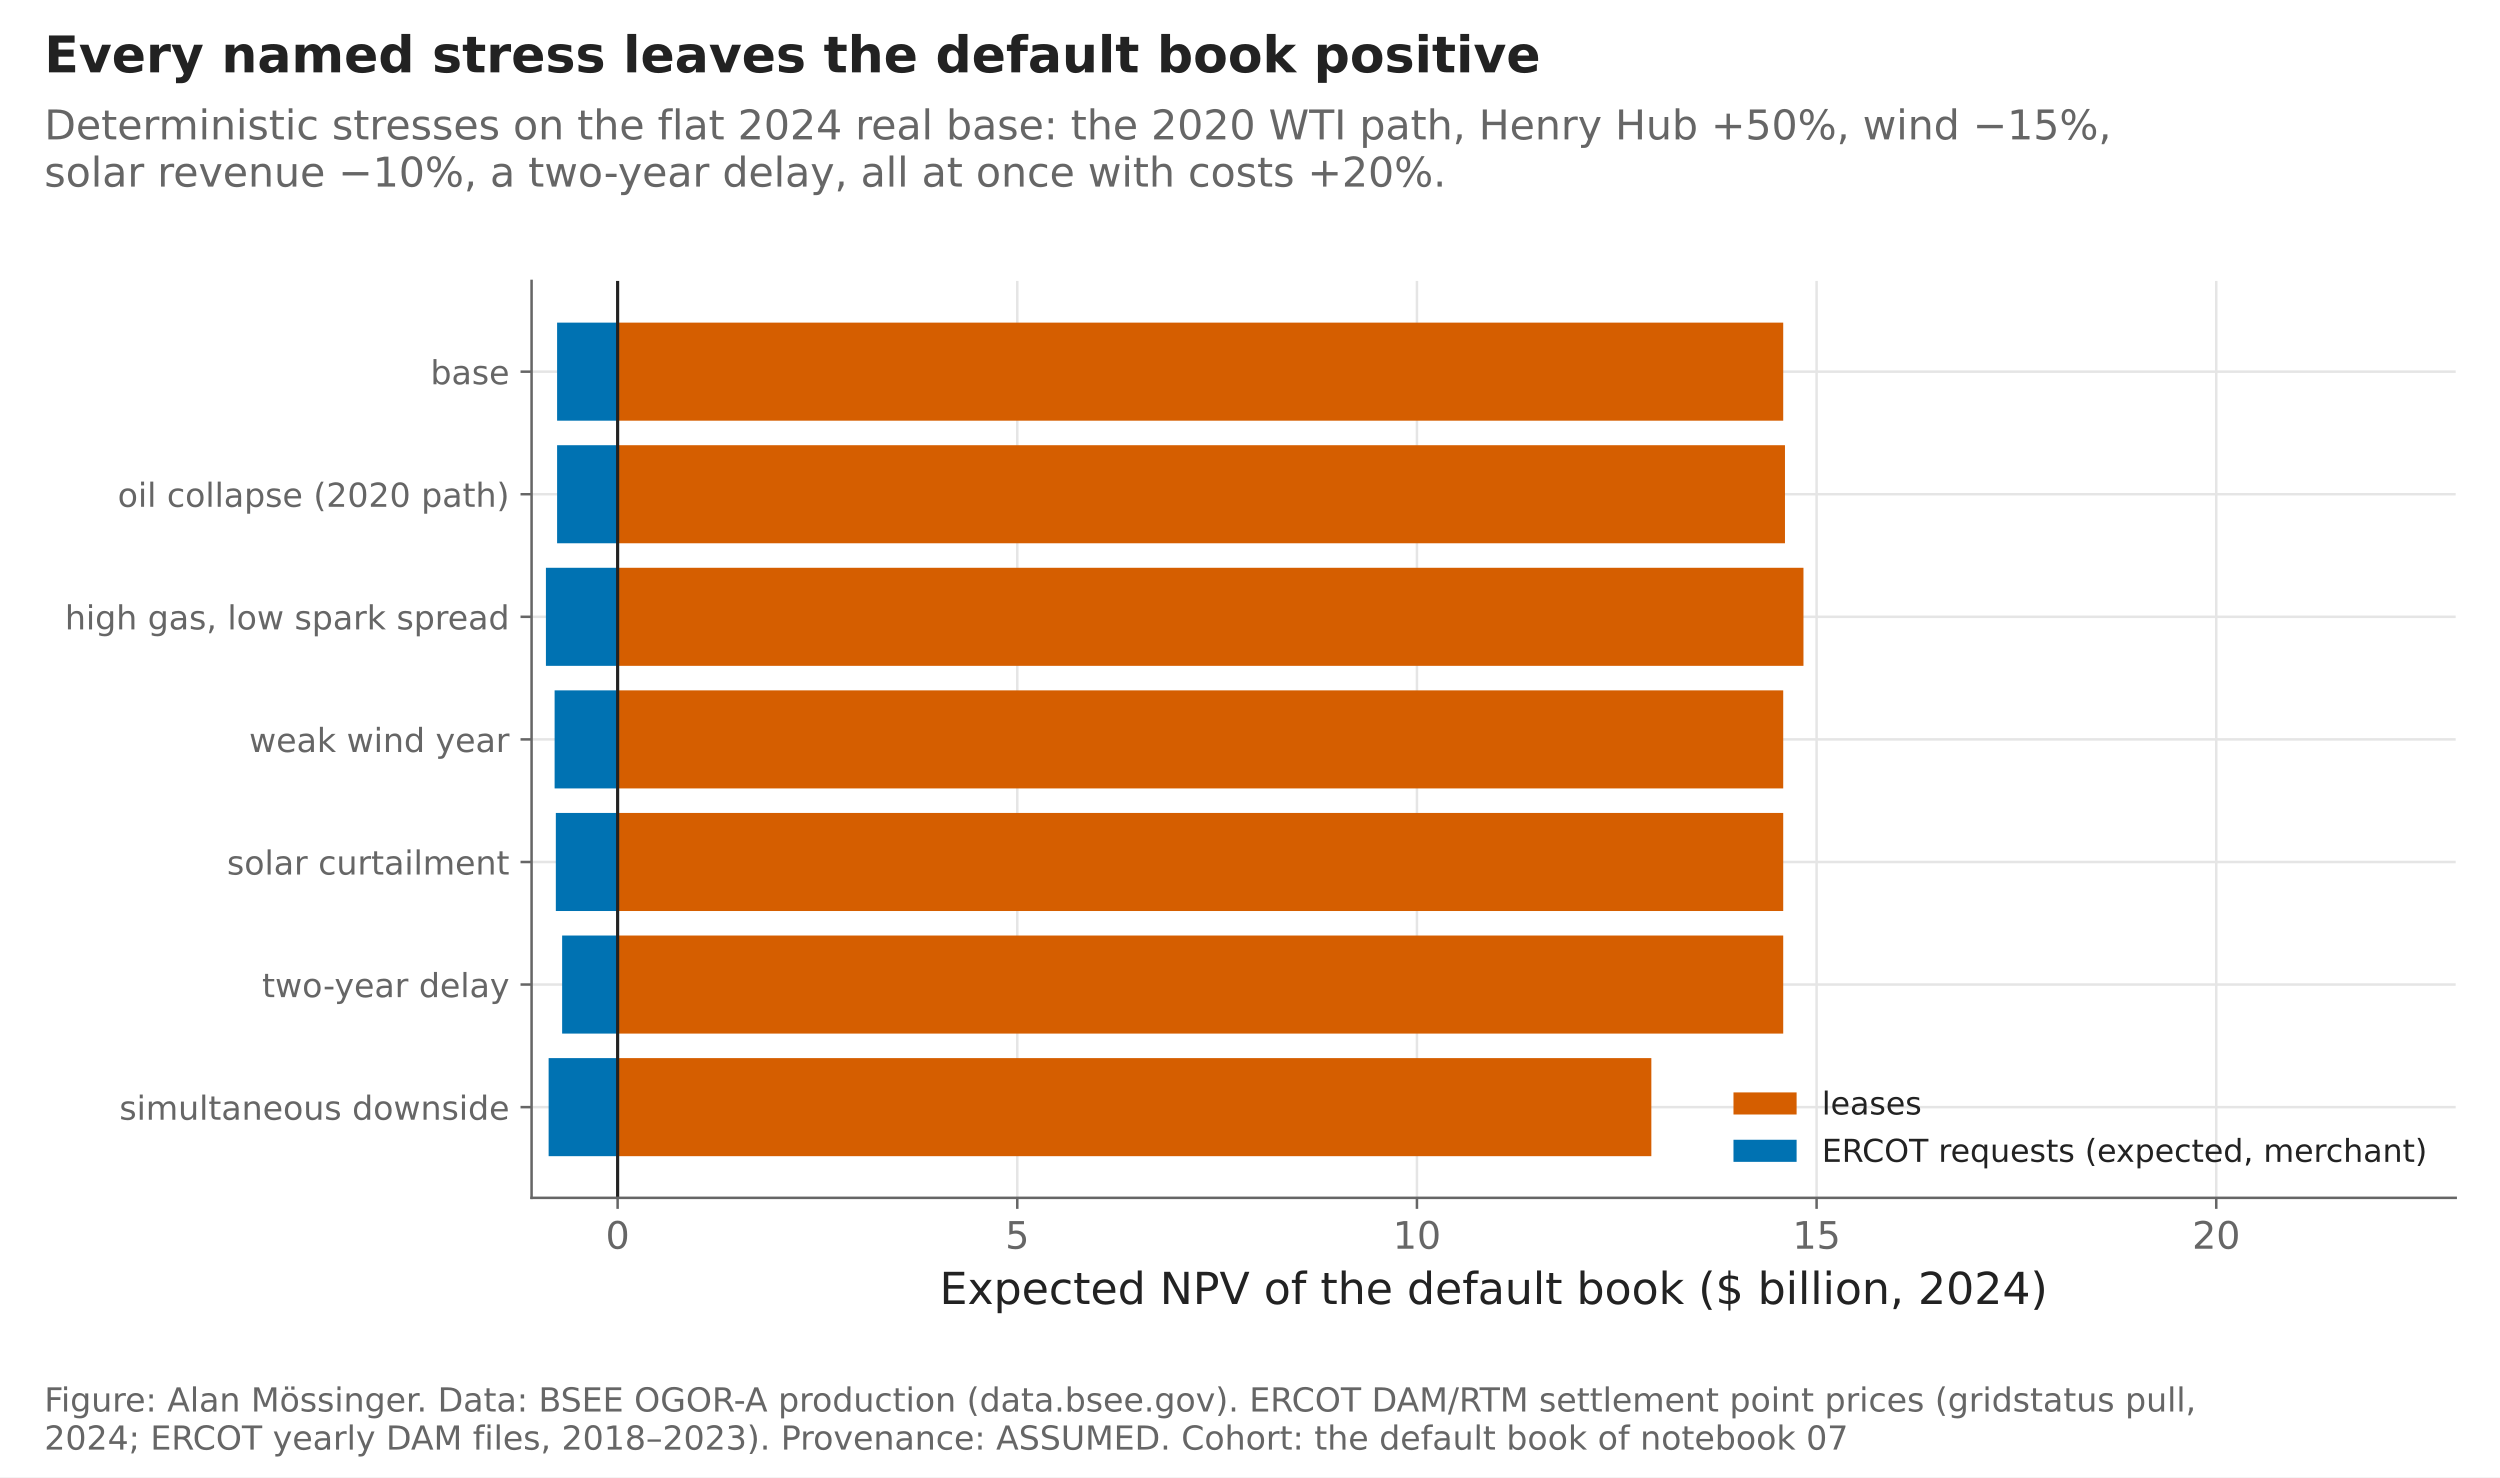
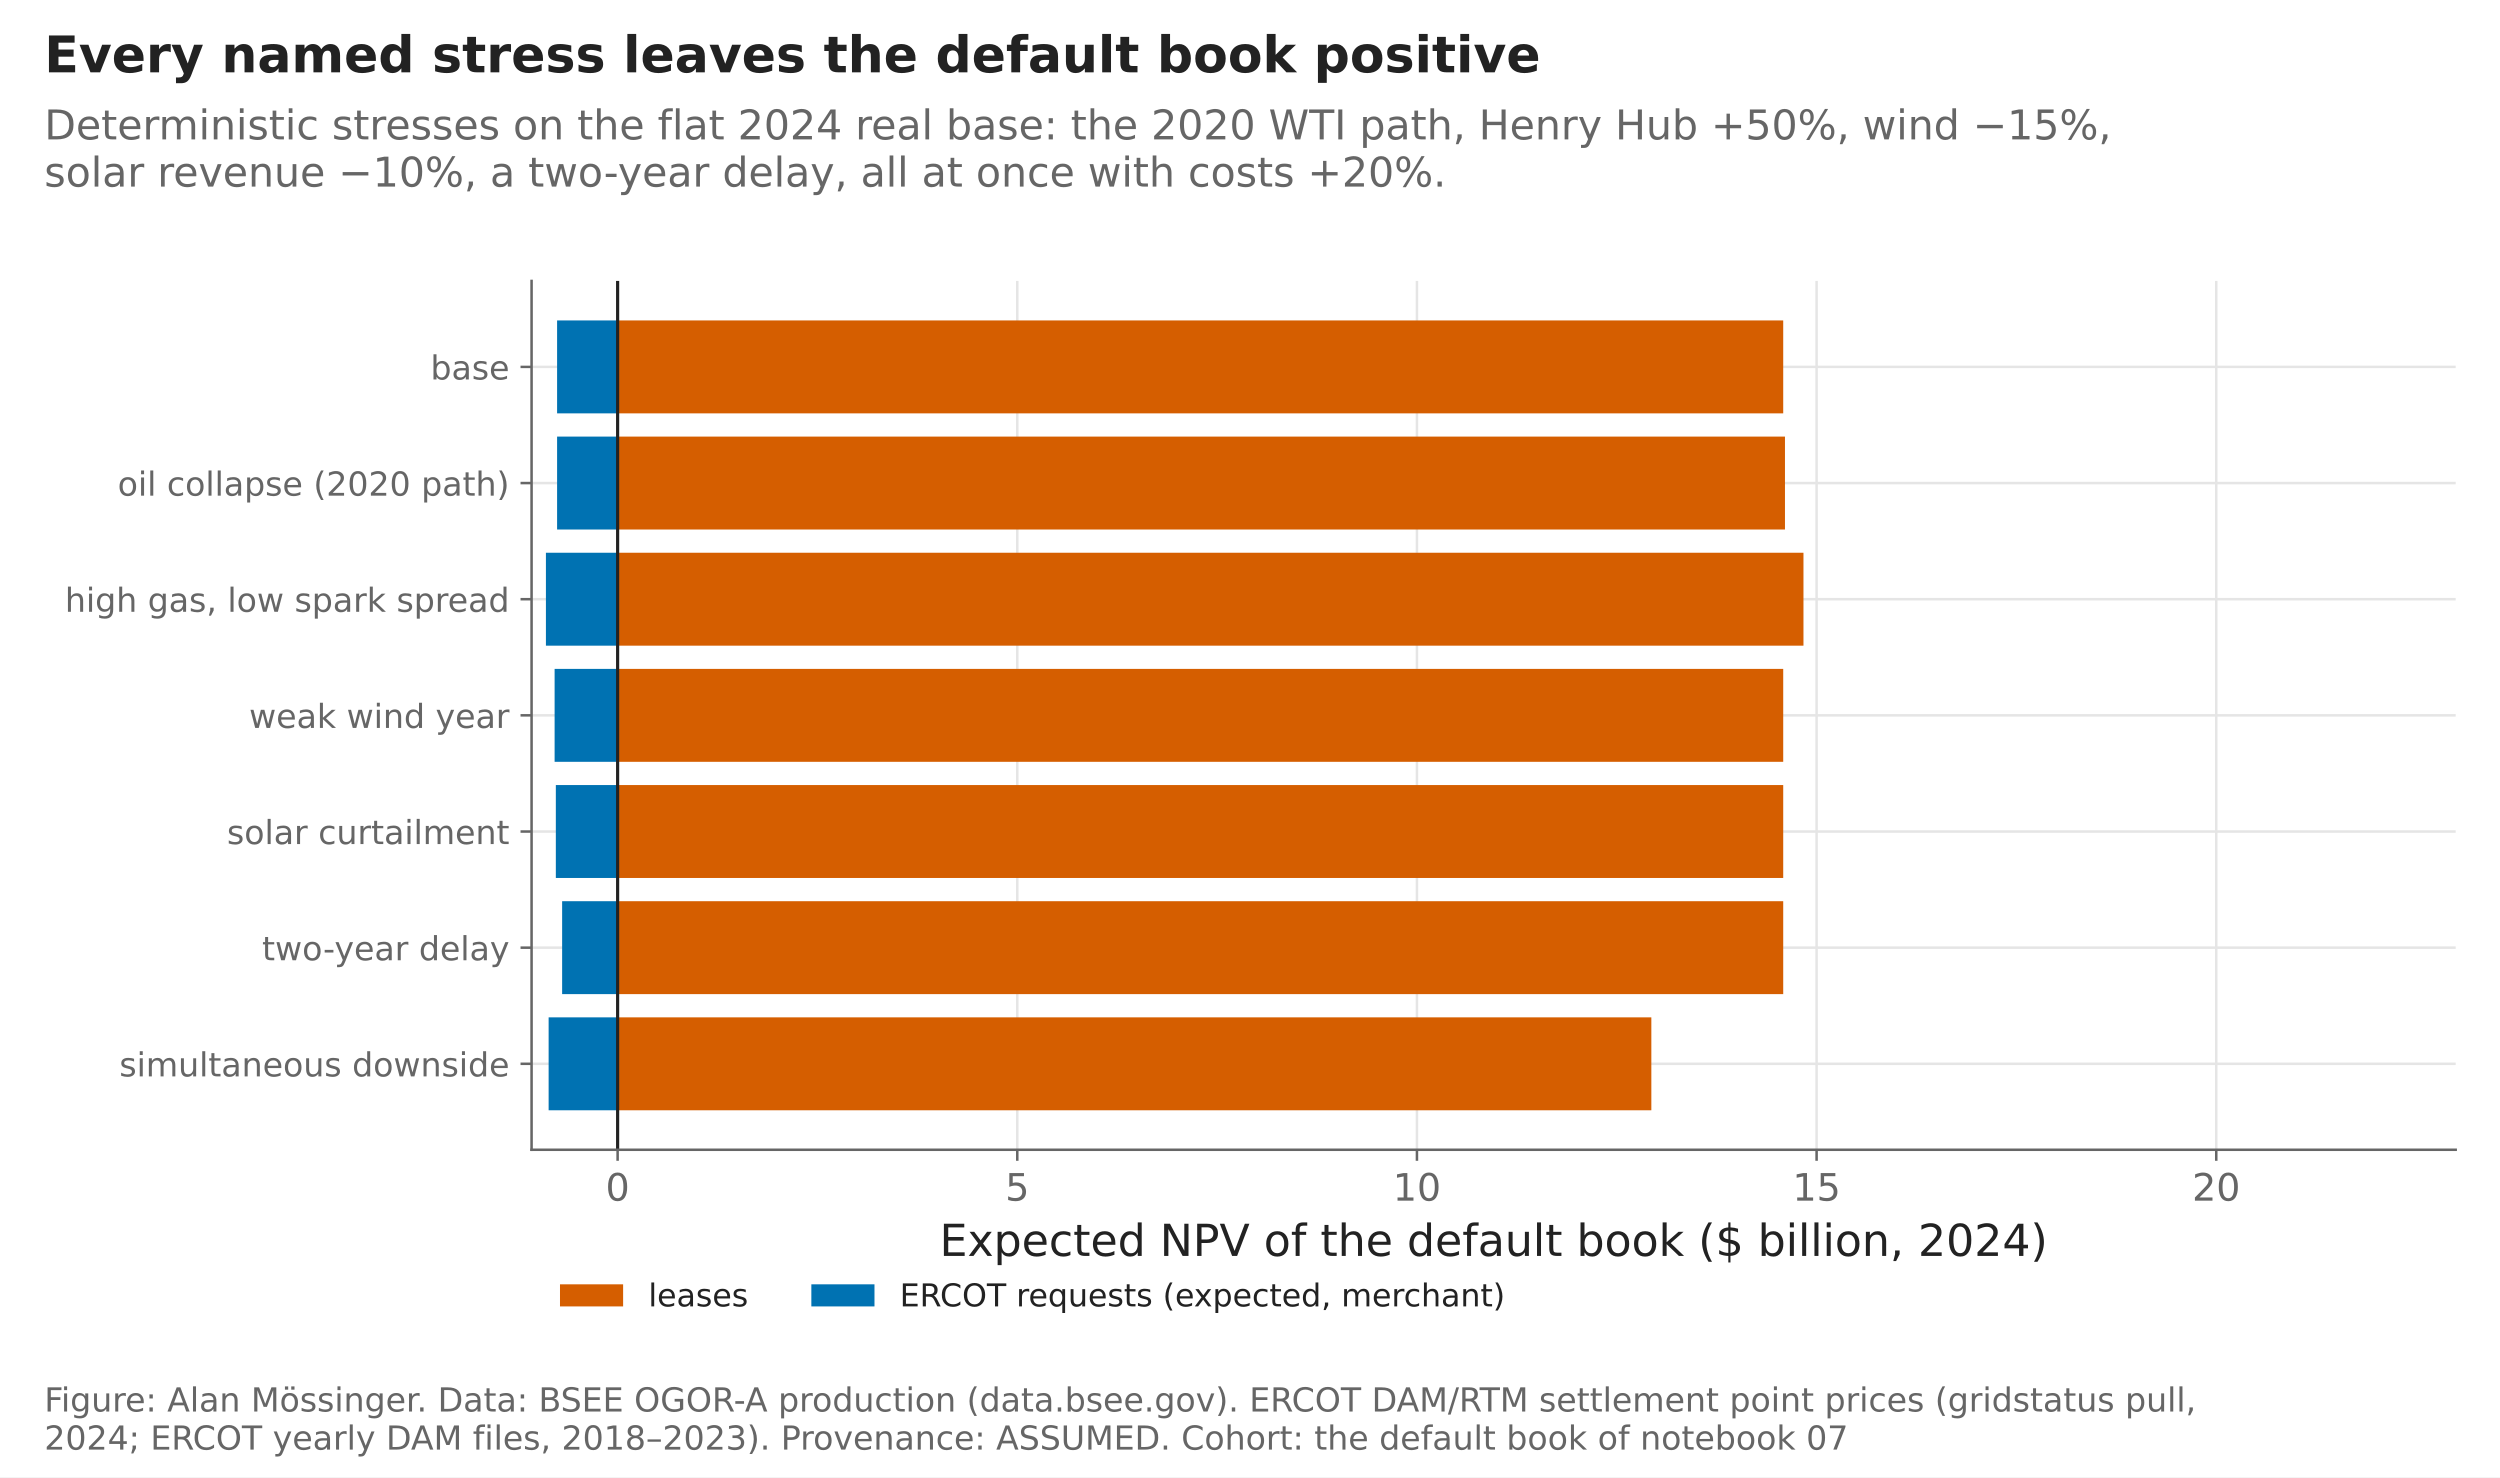
<svg xmlns="http://www.w3.org/2000/svg" xmlns:xlink="http://www.w3.org/1999/xlink" width="792pt" height="468pt" viewBox="0 0 792 468" version="1.1">
  <defs>
    <style type="text/css">*{stroke-linejoin: round; stroke-linecap: butt}</style>
  </defs>
  <g id="figure_1">
    <g id="patch_1">
      <path d="M 0 468  L 792 468  L 792 0  L 0 0  z " style="fill: #ffffff" />
    </g>
    <g id="axes_1">
      <g id="patch_2">
-         <path d="M 168.404 379.478  L 777.96 379.478  L 777.96 89.004  L 168.404 89.004  z " style="fill: #ffffff" />
+         <path d="M 168.404 364.247  L 777.96 364.247  L 777.96 89.004  L 168.404 89.004  z " style="fill: #ffffff" />
      </g>
      <g id="matplotlib.axis_1">
        <g id="xtick_1">
          <g id="line2d_1">
-             <path d="M 195.662 379.478  L 195.662 89.004  " clip-path="url(#pdf2bf709b6)" style="fill: none; stroke: #e5e5e5; stroke-width: 0.8; stroke-linecap: square" />
+             <path d="M 195.662 364.247  L 195.662 89.004  " clip-path="url(#p4b3cf6d41c)" style="fill: none; stroke: #e5e5e5; stroke-width: 0.8; stroke-linecap: square" />
          </g>
          <g id="line2d_2">
            <defs>
              <path id="me00eba5936" d="M 0 0  L 0 3.5  " style="stroke: #666666; stroke-width: 0.8" />
            </defs>
            <g>
-               <use xlink:href="#me00eba5936" x="195.662" y="379.478" style="fill: #666666; stroke: #666666; stroke-width: 0.8" />
+               <use xlink:href="#me00eba5936" x="195.662" y="364.247" style="fill: #666666; stroke: #666666; stroke-width: 0.8" />
            </g>
          </g>
          <g id="text_1">
-             <text style="font-size: 12px; font-family: 'DejaVu Sans', 'Bitstream Vera Sans', 'Computer Modern Sans Serif', 'Lucida Grande', 'Verdana', 'Geneva', 'Lucid', 'Arial', 'Helvetica', 'Avant Garde', sans-serif; text-anchor: middle; fill: #666666" x="195.662" y="395.595" transform="rotate(-0 195.6623 395.5952)">0</text>
+             <text style="font-size: 12px; font-family: 'DejaVu Sans', 'Bitstream Vera Sans', 'Computer Modern Sans Serif', 'Lucida Grande', 'Verdana', 'Geneva', 'Lucid', 'Arial', 'Helvetica', 'Avant Garde', sans-serif; text-anchor: middle; fill: #666666" x="195.662" y="380.364" transform="rotate(-0 195.6623 380.3638)">0</text>
          </g>
        </g>
        <g id="xtick_2">
          <g id="line2d_3">
-             <path d="M 322.274 379.478  L 322.274 89.004  " clip-path="url(#pdf2bf709b6)" style="fill: none; stroke: #e5e5e5; stroke-width: 0.8; stroke-linecap: square" />
+             <path d="M 322.274 364.247  L 322.274 89.004  " clip-path="url(#p4b3cf6d41c)" style="fill: none; stroke: #e5e5e5; stroke-width: 0.8; stroke-linecap: square" />
          </g>
          <g id="line2d_4">
            <g>
-               <use xlink:href="#me00eba5936" x="322.274" y="379.478" style="fill: #666666; stroke: #666666; stroke-width: 0.8" />
+               <use xlink:href="#me00eba5936" x="322.274" y="364.247" style="fill: #666666; stroke: #666666; stroke-width: 0.8" />
            </g>
          </g>
          <g id="text_2">
-             <text style="font-size: 12px; font-family: 'DejaVu Sans', 'Bitstream Vera Sans', 'Computer Modern Sans Serif', 'Lucida Grande', 'Verdana', 'Geneva', 'Lucid', 'Arial', 'Helvetica', 'Avant Garde', sans-serif; text-anchor: middle; fill: #666666" x="322.274" y="395.595" transform="rotate(-0 322.2744 395.5952)">5</text>
+             <text style="font-size: 12px; font-family: 'DejaVu Sans', 'Bitstream Vera Sans', 'Computer Modern Sans Serif', 'Lucida Grande', 'Verdana', 'Geneva', 'Lucid', 'Arial', 'Helvetica', 'Avant Garde', sans-serif; text-anchor: middle; fill: #666666" x="322.274" y="380.364" transform="rotate(-0 322.2744 380.3638)">5</text>
          </g>
        </g>
        <g id="xtick_3">
          <g id="line2d_5">
-             <path d="M 448.887 379.478  L 448.887 89.004  " clip-path="url(#pdf2bf709b6)" style="fill: none; stroke: #e5e5e5; stroke-width: 0.8; stroke-linecap: square" />
+             <path d="M 448.887 364.247  L 448.887 89.004  " clip-path="url(#p4b3cf6d41c)" style="fill: none; stroke: #e5e5e5; stroke-width: 0.8; stroke-linecap: square" />
          </g>
          <g id="line2d_6">
            <g>
-               <use xlink:href="#me00eba5936" x="448.887" y="379.478" style="fill: #666666; stroke: #666666; stroke-width: 0.8" />
+               <use xlink:href="#me00eba5936" x="448.887" y="364.247" style="fill: #666666; stroke: #666666; stroke-width: 0.8" />
            </g>
          </g>
          <g id="text_3">
-             <text style="font-size: 12px; font-family: 'DejaVu Sans', 'Bitstream Vera Sans', 'Computer Modern Sans Serif', 'Lucida Grande', 'Verdana', 'Geneva', 'Lucid', 'Arial', 'Helvetica', 'Avant Garde', sans-serif; text-anchor: middle; fill: #666666" x="448.887" y="395.595" transform="rotate(-0 448.8865 395.5952)">10</text>
+             <text style="font-size: 12px; font-family: 'DejaVu Sans', 'Bitstream Vera Sans', 'Computer Modern Sans Serif', 'Lucida Grande', 'Verdana', 'Geneva', 'Lucid', 'Arial', 'Helvetica', 'Avant Garde', sans-serif; text-anchor: middle; fill: #666666" x="448.887" y="380.364" transform="rotate(-0 448.8865 380.3638)">10</text>
          </g>
        </g>
        <g id="xtick_4">
          <g id="line2d_7">
-             <path d="M 575.499 379.478  L 575.499 89.004  " clip-path="url(#pdf2bf709b6)" style="fill: none; stroke: #e5e5e5; stroke-width: 0.8; stroke-linecap: square" />
+             <path d="M 575.499 364.247  L 575.499 89.004  " clip-path="url(#p4b3cf6d41c)" style="fill: none; stroke: #e5e5e5; stroke-width: 0.8; stroke-linecap: square" />
          </g>
          <g id="line2d_8">
            <g>
-               <use xlink:href="#me00eba5936" x="575.499" y="379.478" style="fill: #666666; stroke: #666666; stroke-width: 0.8" />
+               <use xlink:href="#me00eba5936" x="575.499" y="364.247" style="fill: #666666; stroke: #666666; stroke-width: 0.8" />
            </g>
          </g>
          <g id="text_4">
-             <text style="font-size: 12px; font-family: 'DejaVu Sans', 'Bitstream Vera Sans', 'Computer Modern Sans Serif', 'Lucida Grande', 'Verdana', 'Geneva', 'Lucid', 'Arial', 'Helvetica', 'Avant Garde', sans-serif; text-anchor: middle; fill: #666666" x="575.499" y="395.595" transform="rotate(-0 575.4987 395.5952)">15</text>
+             <text style="font-size: 12px; font-family: 'DejaVu Sans', 'Bitstream Vera Sans', 'Computer Modern Sans Serif', 'Lucida Grande', 'Verdana', 'Geneva', 'Lucid', 'Arial', 'Helvetica', 'Avant Garde', sans-serif; text-anchor: middle; fill: #666666" x="575.499" y="380.364" transform="rotate(-0 575.4987 380.3638)">15</text>
          </g>
        </g>
        <g id="xtick_5">
          <g id="line2d_9">
-             <path d="M 702.111 379.478  L 702.111 89.004  " clip-path="url(#pdf2bf709b6)" style="fill: none; stroke: #e5e5e5; stroke-width: 0.8; stroke-linecap: square" />
+             <path d="M 702.111 364.247  L 702.111 89.004  " clip-path="url(#p4b3cf6d41c)" style="fill: none; stroke: #e5e5e5; stroke-width: 0.8; stroke-linecap: square" />
          </g>
          <g id="line2d_10">
            <g>
-               <use xlink:href="#me00eba5936" x="702.111" y="379.478" style="fill: #666666; stroke: #666666; stroke-width: 0.8" />
+               <use xlink:href="#me00eba5936" x="702.111" y="364.247" style="fill: #666666; stroke: #666666; stroke-width: 0.8" />
            </g>
          </g>
          <g id="text_5">
-             <text style="font-size: 12px; font-family: 'DejaVu Sans', 'Bitstream Vera Sans', 'Computer Modern Sans Serif', 'Lucida Grande', 'Verdana', 'Geneva', 'Lucid', 'Arial', 'Helvetica', 'Avant Garde', sans-serif; text-anchor: middle; fill: #666666" x="702.111" y="395.595" transform="rotate(-0 702.1108 395.5952)">20</text>
+             <text style="font-size: 12px; font-family: 'DejaVu Sans', 'Bitstream Vera Sans', 'Computer Modern Sans Serif', 'Lucida Grande', 'Verdana', 'Geneva', 'Lucid', 'Arial', 'Helvetica', 'Avant Garde', sans-serif; text-anchor: middle; fill: #666666" x="702.111" y="380.364" transform="rotate(-0 702.1108 380.3638)">20</text>
          </g>
        </g>
        <g id="text_6">
-           <text style="font-size: 14px; font-family: 'DejaVu Sans', 'Bitstream Vera Sans', 'Computer Modern Sans Serif', 'Lucida Grande', 'Verdana', 'Geneva', 'Lucid', 'Arial', 'Helvetica', 'Avant Garde', sans-serif; text-anchor: middle; fill: #222222" x="473.182" y="413.116" transform="rotate(-0 473.1819 413.1158)">Expected NPV of the default book ($ billion, 2024)</text>
+           <text style="font-size: 14px; font-family: 'DejaVu Sans', 'Bitstream Vera Sans', 'Computer Modern Sans Serif', 'Lucida Grande', 'Verdana', 'Geneva', 'Lucid', 'Arial', 'Helvetica', 'Avant Garde', sans-serif; text-anchor: middle; fill: #222222" x="473.182" y="397.884" transform="rotate(-0 473.1819 397.8845)">Expected NPV of the default book ($ billion, 2024)</text>
        </g>
      </g>
      <g id="matplotlib.axis_2">
        <g id="ytick_1">
          <g id="line2d_11">
-             <path d="M 168.404 117.741  L 777.96 117.741  " clip-path="url(#pdf2bf709b6)" style="fill: none; stroke: #e5e5e5; stroke-width: 0.8; stroke-linecap: square" />
+             <path d="M 168.404 116.234  L 777.96 116.234  " clip-path="url(#p4b3cf6d41c)" style="fill: none; stroke: #e5e5e5; stroke-width: 0.8; stroke-linecap: square" />
          </g>
          <g id="line2d_12">
            <defs>
              <path id="mce5acbc380" d="M 0 0  L -3.5 0  " style="stroke: #666666; stroke-width: 0.8" />
            </defs>
            <g>
-               <use xlink:href="#mce5acbc380" x="168.404" y="117.741" style="fill: #666666; stroke: #666666; stroke-width: 0.8" />
+               <use xlink:href="#mce5acbc380" x="168.404" y="116.234" style="fill: #666666; stroke: #666666; stroke-width: 0.8" />
            </g>
          </g>
          <g id="text_7">
-             <text style="font-size: 10.5px; font-family: 'DejaVu Sans', 'Bitstream Vera Sans', 'Computer Modern Sans Serif', 'Lucida Grande', 'Verdana', 'Geneva', 'Lucid', 'Arial', 'Helvetica', 'Avant Garde', sans-serif; text-anchor: end; fill: #666666" x="161.404" y="121.73" transform="rotate(-0 161.4038 121.7299)">base</text>
+             <text style="font-size: 10.5px; font-family: 'DejaVu Sans', 'Bitstream Vera Sans', 'Computer Modern Sans Serif', 'Lucida Grande', 'Verdana', 'Geneva', 'Lucid', 'Arial', 'Helvetica', 'Avant Garde', sans-serif; text-anchor: end; fill: #666666" x="161.404" y="120.223" transform="rotate(-0 161.4038 120.2231)">base</text>
          </g>
        </g>
        <g id="ytick_2">
          <g id="line2d_13">
-             <path d="M 168.404 156.574  L 777.96 156.574  " clip-path="url(#pdf2bf709b6)" style="fill: none; stroke: #e5e5e5; stroke-width: 0.8; stroke-linecap: square" />
+             <path d="M 168.404 153.031  L 777.96 153.031  " clip-path="url(#p4b3cf6d41c)" style="fill: none; stroke: #e5e5e5; stroke-width: 0.8; stroke-linecap: square" />
          </g>
          <g id="line2d_14">
            <g>
-               <use xlink:href="#mce5acbc380" x="168.404" y="156.574" style="fill: #666666; stroke: #666666; stroke-width: 0.8" />
+               <use xlink:href="#mce5acbc380" x="168.404" y="153.031" style="fill: #666666; stroke: #666666; stroke-width: 0.8" />
            </g>
          </g>
          <g id="text_8">
-             <text style="font-size: 10.5px; font-family: 'DejaVu Sans', 'Bitstream Vera Sans', 'Computer Modern Sans Serif', 'Lucida Grande', 'Verdana', 'Geneva', 'Lucid', 'Arial', 'Helvetica', 'Avant Garde', sans-serif; text-anchor: end; fill: #666666" x="161.404" y="160.563" transform="rotate(-0 161.4038 160.5633)">oil collapse (2020 path)</text>
+             <text style="font-size: 10.5px; font-family: 'DejaVu Sans', 'Bitstream Vera Sans', 'Computer Modern Sans Serif', 'Lucida Grande', 'Verdana', 'Geneva', 'Lucid', 'Arial', 'Helvetica', 'Avant Garde', sans-serif; text-anchor: end; fill: #666666" x="161.404" y="157.02" transform="rotate(-0 161.4038 157.0202)">oil collapse (2020 path)</text>
          </g>
        </g>
        <g id="ytick_3">
          <g id="line2d_15">
-             <path d="M 168.404 195.408  L 777.96 195.408  " clip-path="url(#pdf2bf709b6)" style="fill: none; stroke: #e5e5e5; stroke-width: 0.8; stroke-linecap: square" />
+             <path d="M 168.404 189.828  L 777.96 189.828  " clip-path="url(#p4b3cf6d41c)" style="fill: none; stroke: #e5e5e5; stroke-width: 0.8; stroke-linecap: square" />
          </g>
          <g id="line2d_16">
            <g>
-               <use xlink:href="#mce5acbc380" x="168.404" y="195.408" style="fill: #666666; stroke: #666666; stroke-width: 0.8" />
+               <use xlink:href="#mce5acbc380" x="168.404" y="189.828" style="fill: #666666; stroke: #666666; stroke-width: 0.8" />
            </g>
          </g>
          <g id="text_9">
-             <text style="font-size: 10.5px; font-family: 'DejaVu Sans', 'Bitstream Vera Sans', 'Computer Modern Sans Serif', 'Lucida Grande', 'Verdana', 'Geneva', 'Lucid', 'Arial', 'Helvetica', 'Avant Garde', sans-serif; text-anchor: end; fill: #666666" x="161.404" y="199.397" transform="rotate(-0 161.4038 199.3968)">high gas, low spark spread</text>
+             <text style="font-size: 10.5px; font-family: 'DejaVu Sans', 'Bitstream Vera Sans', 'Computer Modern Sans Serif', 'Lucida Grande', 'Verdana', 'Geneva', 'Lucid', 'Arial', 'Helvetica', 'Avant Garde', sans-serif; text-anchor: end; fill: #666666" x="161.404" y="193.817" transform="rotate(-0 161.4038 193.8174)">high gas, low spark spread</text>
          </g>
        </g>
        <g id="ytick_4">
          <g id="line2d_17">
-             <path d="M 168.404 234.241  L 777.96 234.241  " clip-path="url(#pdf2bf709b6)" style="fill: none; stroke: #e5e5e5; stroke-width: 0.8; stroke-linecap: square" />
+             <path d="M 168.404 226.625  L 777.96 226.625  " clip-path="url(#p4b3cf6d41c)" style="fill: none; stroke: #e5e5e5; stroke-width: 0.8; stroke-linecap: square" />
          </g>
          <g id="line2d_18">
            <g>
-               <use xlink:href="#mce5acbc380" x="168.404" y="234.241" style="fill: #666666; stroke: #666666; stroke-width: 0.8" />
+               <use xlink:href="#mce5acbc380" x="168.404" y="226.625" style="fill: #666666; stroke: #666666; stroke-width: 0.8" />
            </g>
          </g>
          <g id="text_10">
-             <text style="font-size: 10.5px; font-family: 'DejaVu Sans', 'Bitstream Vera Sans', 'Computer Modern Sans Serif', 'Lucida Grande', 'Verdana', 'Geneva', 'Lucid', 'Arial', 'Helvetica', 'Avant Garde', sans-serif; text-anchor: end; fill: #666666" x="161.404" y="238.23" transform="rotate(-0 161.4038 238.2302)">weak wind year</text>
+             <text style="font-size: 10.5px; font-family: 'DejaVu Sans', 'Bitstream Vera Sans', 'Computer Modern Sans Serif', 'Lucida Grande', 'Verdana', 'Geneva', 'Lucid', 'Arial', 'Helvetica', 'Avant Garde', sans-serif; text-anchor: end; fill: #666666" x="161.404" y="230.614" transform="rotate(-0 161.4038 230.6145)">weak wind year</text>
          </g>
        </g>
        <g id="ytick_5">
          <g id="line2d_19">
-             <path d="M 168.404 273.074  L 777.96 273.074  " clip-path="url(#pdf2bf709b6)" style="fill: none; stroke: #e5e5e5; stroke-width: 0.8; stroke-linecap: square" />
+             <path d="M 168.404 263.422  L 777.96 263.422  " clip-path="url(#p4b3cf6d41c)" style="fill: none; stroke: #e5e5e5; stroke-width: 0.8; stroke-linecap: square" />
          </g>
          <g id="line2d_20">
            <g>
-               <use xlink:href="#mce5acbc380" x="168.404" y="273.074" style="fill: #666666; stroke: #666666; stroke-width: 0.8" />
+               <use xlink:href="#mce5acbc380" x="168.404" y="263.422" style="fill: #666666; stroke: #666666; stroke-width: 0.8" />
            </g>
          </g>
          <g id="text_11">
-             <text style="font-size: 10.5px; font-family: 'DejaVu Sans', 'Bitstream Vera Sans', 'Computer Modern Sans Serif', 'Lucida Grande', 'Verdana', 'Geneva', 'Lucid', 'Arial', 'Helvetica', 'Avant Garde', sans-serif; text-anchor: end; fill: #666666" x="161.404" y="277.064" transform="rotate(-0 161.4038 277.0636)">solar curtailment</text>
+             <text style="font-size: 10.5px; font-family: 'DejaVu Sans', 'Bitstream Vera Sans', 'Computer Modern Sans Serif', 'Lucida Grande', 'Verdana', 'Geneva', 'Lucid', 'Arial', 'Helvetica', 'Avant Garde', sans-serif; text-anchor: end; fill: #666666" x="161.404" y="267.412" transform="rotate(-0 161.4038 267.4116)">solar curtailment</text>
          </g>
        </g>
        <g id="ytick_6">
          <g id="line2d_21">
-             <path d="M 168.404 311.908  L 777.96 311.908  " clip-path="url(#pdf2bf709b6)" style="fill: none; stroke: #e5e5e5; stroke-width: 0.8; stroke-linecap: square" />
+             <path d="M 168.404 300.22  L 777.96 300.22  " clip-path="url(#p4b3cf6d41c)" style="fill: none; stroke: #e5e5e5; stroke-width: 0.8; stroke-linecap: square" />
          </g>
          <g id="line2d_22">
            <g>
-               <use xlink:href="#mce5acbc380" x="168.404" y="311.908" style="fill: #666666; stroke: #666666; stroke-width: 0.8" />
+               <use xlink:href="#mce5acbc380" x="168.404" y="300.22" style="fill: #666666; stroke: #666666; stroke-width: 0.8" />
            </g>
          </g>
          <g id="text_12">
-             <text style="font-size: 10.5px; font-family: 'DejaVu Sans', 'Bitstream Vera Sans', 'Computer Modern Sans Serif', 'Lucida Grande', 'Verdana', 'Geneva', 'Lucid', 'Arial', 'Helvetica', 'Avant Garde', sans-serif; text-anchor: end; fill: #666666" x="161.404" y="315.897" transform="rotate(-0 161.4038 315.897)">two-year delay</text>
+             <text style="font-size: 10.5px; font-family: 'DejaVu Sans', 'Bitstream Vera Sans', 'Computer Modern Sans Serif', 'Lucida Grande', 'Verdana', 'Geneva', 'Lucid', 'Arial', 'Helvetica', 'Avant Garde', sans-serif; text-anchor: end; fill: #666666" x="161.404" y="304.209" transform="rotate(-0 161.4038 304.2088)">two-year delay</text>
          </g>
        </g>
        <g id="ytick_7">
          <g id="line2d_23">
-             <path d="M 168.404 350.741  L 777.96 350.741  " clip-path="url(#pdf2bf709b6)" style="fill: none; stroke: #e5e5e5; stroke-width: 0.8; stroke-linecap: square" />
+             <path d="M 168.404 337.017  L 777.96 337.017  " clip-path="url(#p4b3cf6d41c)" style="fill: none; stroke: #e5e5e5; stroke-width: 0.8; stroke-linecap: square" />
          </g>
          <g id="line2d_24">
            <g>
-               <use xlink:href="#mce5acbc380" x="168.404" y="350.741" style="fill: #666666; stroke: #666666; stroke-width: 0.8" />
+               <use xlink:href="#mce5acbc380" x="168.404" y="337.017" style="fill: #666666; stroke: #666666; stroke-width: 0.8" />
            </g>
          </g>
          <g id="text_13">
-             <text style="font-size: 10.5px; font-family: 'DejaVu Sans', 'Bitstream Vera Sans', 'Computer Modern Sans Serif', 'Lucida Grande', 'Verdana', 'Geneva', 'Lucid', 'Arial', 'Helvetica', 'Avant Garde', sans-serif; text-anchor: end; fill: #666666" x="161.404" y="354.73" transform="rotate(-0 161.4038 354.7304)">simultaneous downside</text>
+             <text style="font-size: 10.5px; font-family: 'DejaVu Sans', 'Bitstream Vera Sans', 'Computer Modern Sans Serif', 'Lucida Grande', 'Verdana', 'Geneva', 'Lucid', 'Arial', 'Helvetica', 'Avant Garde', sans-serif; text-anchor: end; fill: #666666" x="161.404" y="341.006" transform="rotate(-0 161.4038 341.0059)">simultaneous downside</text>
          </g>
        </g>
      </g>
      <g id="patch_3">
-         <path d="M 195.662 102.207  L 564.923 102.207  L 564.923 133.274  L 195.662 133.274  z " clip-path="url(#pdf2bf709b6)" style="fill: #d55e00" />
+         <path d="M 195.662 101.515  L 564.923 101.515  L 564.923 130.953  L 195.662 130.953  z " clip-path="url(#p4b3cf6d41c)" style="fill: #d55e00" />
      </g>
      <g id="patch_4">
-         <path d="M 195.662 141.041  L 565.478 141.041  L 565.478 172.108  L 195.662 172.108  z " clip-path="url(#pdf2bf709b6)" style="fill: #d55e00" />
+         <path d="M 195.662 138.312  L 565.478 138.312  L 565.478 167.75  L 195.662 167.75  z " clip-path="url(#p4b3cf6d41c)" style="fill: #d55e00" />
      </g>
      <g id="patch_5">
-         <path d="M 195.662 179.874  L 571.338 179.874  L 571.338 210.941  L 195.662 210.941  z " clip-path="url(#pdf2bf709b6)" style="fill: #d55e00" />
+         <path d="M 195.662 175.109  L 571.338 175.109  L 571.338 204.547  L 195.662 204.547  z " clip-path="url(#p4b3cf6d41c)" style="fill: #d55e00" />
      </g>
      <g id="patch_6">
-         <path d="M 195.662 218.708  L 564.923 218.708  L 564.923 249.774  L 195.662 249.774  z " clip-path="url(#pdf2bf709b6)" style="fill: #d55e00" />
+         <path d="M 195.662 211.906  L 564.923 211.906  L 564.923 241.344  L 195.662 241.344  z " clip-path="url(#p4b3cf6d41c)" style="fill: #d55e00" />
      </g>
      <g id="patch_7">
-         <path d="M 195.662 257.541  L 564.923 257.541  L 564.923 288.608  L 195.662 288.608  z " clip-path="url(#pdf2bf709b6)" style="fill: #d55e00" />
+         <path d="M 195.662 248.704  L 564.923 248.704  L 564.923 278.141  L 195.662 278.141  z " clip-path="url(#p4b3cf6d41c)" style="fill: #d55e00" />
      </g>
      <g id="patch_8">
-         <path d="M 195.662 296.374  L 564.923 296.374  L 564.923 327.441  L 195.662 327.441  z " clip-path="url(#pdf2bf709b6)" style="fill: #d55e00" />
+         <path d="M 195.662 285.501  L 564.923 285.501  L 564.923 314.938  L 195.662 314.938  z " clip-path="url(#p4b3cf6d41c)" style="fill: #d55e00" />
      </g>
      <g id="patch_9">
-         <path d="M 195.662 335.208  L 523.146 335.208  L 523.146 366.275  L 195.662 366.275  z " clip-path="url(#pdf2bf709b6)" style="fill: #d55e00" />
+         <path d="M 195.662 322.298  L 523.146 322.298  L 523.146 351.736  L 195.662 351.736  z " clip-path="url(#p4b3cf6d41c)" style="fill: #d55e00" />
      </g>
      <g id="patch_10">
-         <path d="M 195.662 102.207  L 176.489 102.207  L 176.489 133.274  L 195.662 133.274  z " clip-path="url(#pdf2bf709b6)" style="fill: #0072b2" />
+         <path d="M 195.662 101.515  L 176.489 101.515  L 176.489 130.953  L 195.662 130.953  z " clip-path="url(#p4b3cf6d41c)" style="fill: #0072b2" />
      </g>
      <g id="patch_11">
-         <path d="M 195.662 141.041  L 176.489 141.041  L 176.489 172.108  L 195.662 172.108  z " clip-path="url(#pdf2bf709b6)" style="fill: #0072b2" />
+         <path d="M 195.662 138.312  L 176.489 138.312  L 176.489 167.75  L 195.662 167.75  z " clip-path="url(#p4b3cf6d41c)" style="fill: #0072b2" />
      </g>
      <g id="patch_12">
-         <path d="M 195.662 179.874  L 172.947 179.874  L 172.947 210.941  L 195.662 210.941  z " clip-path="url(#pdf2bf709b6)" style="fill: #0072b2" />
+         <path d="M 195.662 175.109  L 172.947 175.109  L 172.947 204.547  L 195.662 204.547  z " clip-path="url(#p4b3cf6d41c)" style="fill: #0072b2" />
      </g>
      <g id="patch_13">
-         <path d="M 195.662 218.708  L 175.7 218.708  L 175.7 249.774  L 195.662 249.774  z " clip-path="url(#pdf2bf709b6)" style="fill: #0072b2" />
+         <path d="M 195.662 211.906  L 175.7 211.906  L 175.7 241.344  L 195.662 241.344  z " clip-path="url(#p4b3cf6d41c)" style="fill: #0072b2" />
      </g>
      <g id="patch_14">
-         <path d="M 195.662 257.541  L 176.087 257.541  L 176.087 288.608  L 195.662 288.608  z " clip-path="url(#pdf2bf709b6)" style="fill: #0072b2" />
+         <path d="M 195.662 248.704  L 176.087 248.704  L 176.087 278.141  L 195.662 278.141  z " clip-path="url(#p4b3cf6d41c)" style="fill: #0072b2" />
      </g>
      <g id="patch_15">
-         <path d="M 195.662 296.374  L 178.084 296.374  L 178.084 327.441  L 195.662 327.441  z " clip-path="url(#pdf2bf709b6)" style="fill: #0072b2" />
+         <path d="M 195.662 285.501  L 178.084 285.501  L 178.084 314.938  L 195.662 314.938  z " clip-path="url(#p4b3cf6d41c)" style="fill: #0072b2" />
      </g>
      <g id="patch_16">
-         <path d="M 195.662 335.208  L 173.806 335.208  L 173.806 366.275  L 195.662 366.275  z " clip-path="url(#pdf2bf709b6)" style="fill: #0072b2" />
+         <path d="M 195.662 322.298  L 173.806 322.298  L 173.806 351.736  L 195.662 351.736  z " clip-path="url(#p4b3cf6d41c)" style="fill: #0072b2" />
      </g>
      <g id="line2d_25">
-         <path d="M 195.662 379.478  L 195.662 89.004  " clip-path="url(#pdf2bf709b6)" style="fill: none; stroke: #222222; stroke-linecap: square" />
+         <path d="M 195.662 364.247  L 195.662 89.004  " clip-path="url(#p4b3cf6d41c)" style="fill: none; stroke: #222222; stroke-linecap: square" />
      </g>
      <g id="patch_17">
-         <path d="M 168.404 379.478  L 168.404 89.004  " style="fill: none; stroke: #666666; stroke-width: 0.8; stroke-linejoin: miter; stroke-linecap: square" />
+         <path d="M 168.404 364.247  L 168.404 89.004  " style="fill: none; stroke: #666666; stroke-width: 0.8; stroke-linejoin: miter; stroke-linecap: square" />
      </g>
      <g id="patch_18">
-         <path d="M 168.404 379.478  L 777.96 379.478  " style="fill: none; stroke: #666666; stroke-width: 0.8; stroke-linejoin: miter; stroke-linecap: square" />
+         <path d="M 168.404 364.247  L 777.96 364.247  " style="fill: none; stroke: #666666; stroke-width: 0.8; stroke-linejoin: miter; stroke-linecap: square" />
      </g>
      <g id="legend_1">
        <g id="patch_19">
-           <path d="M 549.166 353.075  L 569.166 353.075  L 569.166 346.075  L 549.166 346.075  z " style="fill: #d55e00" />
+           <path d="M 177.404 413.874  L 197.404 413.874  L 197.404 406.874  L 177.404 406.874  z " style="fill: #d55e00" />
        </g>
        <g id="text_14">
-           <text style="font-size: 10px; font-family: 'DejaVu Sans', 'Bitstream Vera Sans', 'Computer Modern Sans Serif', 'Lucida Grande', 'Verdana', 'Geneva', 'Lucid', 'Arial', 'Helvetica', 'Avant Garde', sans-serif; text-anchor: start; fill: #222222" x="577.166" y="353.075" transform="rotate(-0 577.1662 353.0749)">leases</text>
+           <text style="font-size: 10px; font-family: 'DejaVu Sans', 'Bitstream Vera Sans', 'Computer Modern Sans Serif', 'Lucida Grande', 'Verdana', 'Geneva', 'Lucid', 'Arial', 'Helvetica', 'Avant Garde', sans-serif; text-anchor: start; fill: #222222" x="205.404" y="413.874" transform="rotate(-0 205.4038 413.8742)">leases</text>
        </g>
        <g id="patch_20">
-           <path d="M 549.166 368.076  L 569.166 368.076  L 569.166 361.076  L 549.166 361.076  z " style="fill: #0072b2" />
+           <path d="M 257.035 413.874  L 277.035 413.874  L 277.035 406.874  L 257.035 406.874  z " style="fill: #0072b2" />
        </g>
        <g id="text_15">
-           <text style="font-size: 10px; font-family: 'DejaVu Sans', 'Bitstream Vera Sans', 'Computer Modern Sans Serif', 'Lucida Grande', 'Verdana', 'Geneva', 'Lucid', 'Arial', 'Helvetica', 'Avant Garde', sans-serif; text-anchor: start; fill: #222222" x="577.166" y="368.076" transform="rotate(-0 577.1662 368.0757)">ERCOT requests (expected, merchant)</text>
+           <text style="font-size: 10px; font-family: 'DejaVu Sans', 'Bitstream Vera Sans', 'Computer Modern Sans Serif', 'Lucida Grande', 'Verdana', 'Geneva', 'Lucid', 'Arial', 'Helvetica', 'Avant Garde', sans-serif; text-anchor: start; fill: #222222" x="285.035" y="413.874" transform="rotate(-0 285.035 413.8742)">ERCOT requests (expected, merchant)</text>
        </g>
      </g>
    </g>
    <g id="text_16">
      <text style="font-weight: 700; font-size: 16px; font-family: 'DejaVu Sans', 'Bitstream Vera Sans', 'Computer Modern Sans Serif', 'Lucida Grande', 'Verdana', 'Geneva', 'Lucid', 'Arial', 'Helvetica', 'Avant Garde', sans-serif; text-anchor: start; fill: #222222" x="14.04" y="22.913" transform="rotate(-0 14.04 22.9125)">Every named stress leaves the default book positive</text>
    </g>
    <g id="text_17">
      <text style="font-size: 13px; font-family: 'DejaVu Sans', 'Bitstream Vera Sans', 'Computer Modern Sans Serif', 'Lucida Grande', 'Verdana', 'Geneva', 'Lucid', 'Arial', 'Helvetica', 'Avant Garde', sans-serif; fill: #666666" transform="translate(14.04 44.16619)">Deterministic stresses on the flat 2024 real base: the 2020 WTI path, Henry Hub +50%, wind −15%,</text>
      <text style="font-size: 13px; font-family: 'DejaVu Sans', 'Bitstream Vera Sans', 'Computer Modern Sans Serif', 'Lucida Grande', 'Verdana', 'Geneva', 'Lucid', 'Arial', 'Helvetica', 'Avant Garde', sans-serif; fill: #666666" transform="translate(14.04 59.11619)">solar revenue −10%, a two-year delay, all at once with costs +20%.</text>
    </g>
    <g id="text_18">
      <text style="font-size: 10.5px; font-family: 'DejaVu Sans', 'Bitstream Vera Sans', 'Computer Modern Sans Serif', 'Lucida Grande', 'Verdana', 'Geneva', 'Lucid', 'Arial', 'Helvetica', 'Avant Garde', sans-serif; fill: #666666" transform="translate(14.04 447.1688)">Figure: Alan Mössinger. Data: BSEE OGOR-A production (data.bsee.gov). ERCOT DAM/RTM settlement point prices (gridstatus pull,</text>
      <text style="font-size: 10.5px; font-family: 'DejaVu Sans', 'Bitstream Vera Sans', 'Computer Modern Sans Serif', 'Lucida Grande', 'Verdana', 'Geneva', 'Lucid', 'Arial', 'Helvetica', 'Avant Garde', sans-serif; fill: #666666" transform="translate(14.04 459.2438)">2024; ERCOT yearly DAM files, 2018–2023). Provenance: ASSUMED. Cohort: the default book of notebook 07</text>
    </g>
  </g>
  <defs>
-     <clipPath id="pdf2bf709b6">
-       <rect x="168.404" y="89.004" width="609.556" height="290.474" />
+     <clipPath id="p4b3cf6d41c">
+       <rect x="168.404" y="89.004" width="609.556" height="275.243" />
    </clipPath>
  </defs>
</svg>
